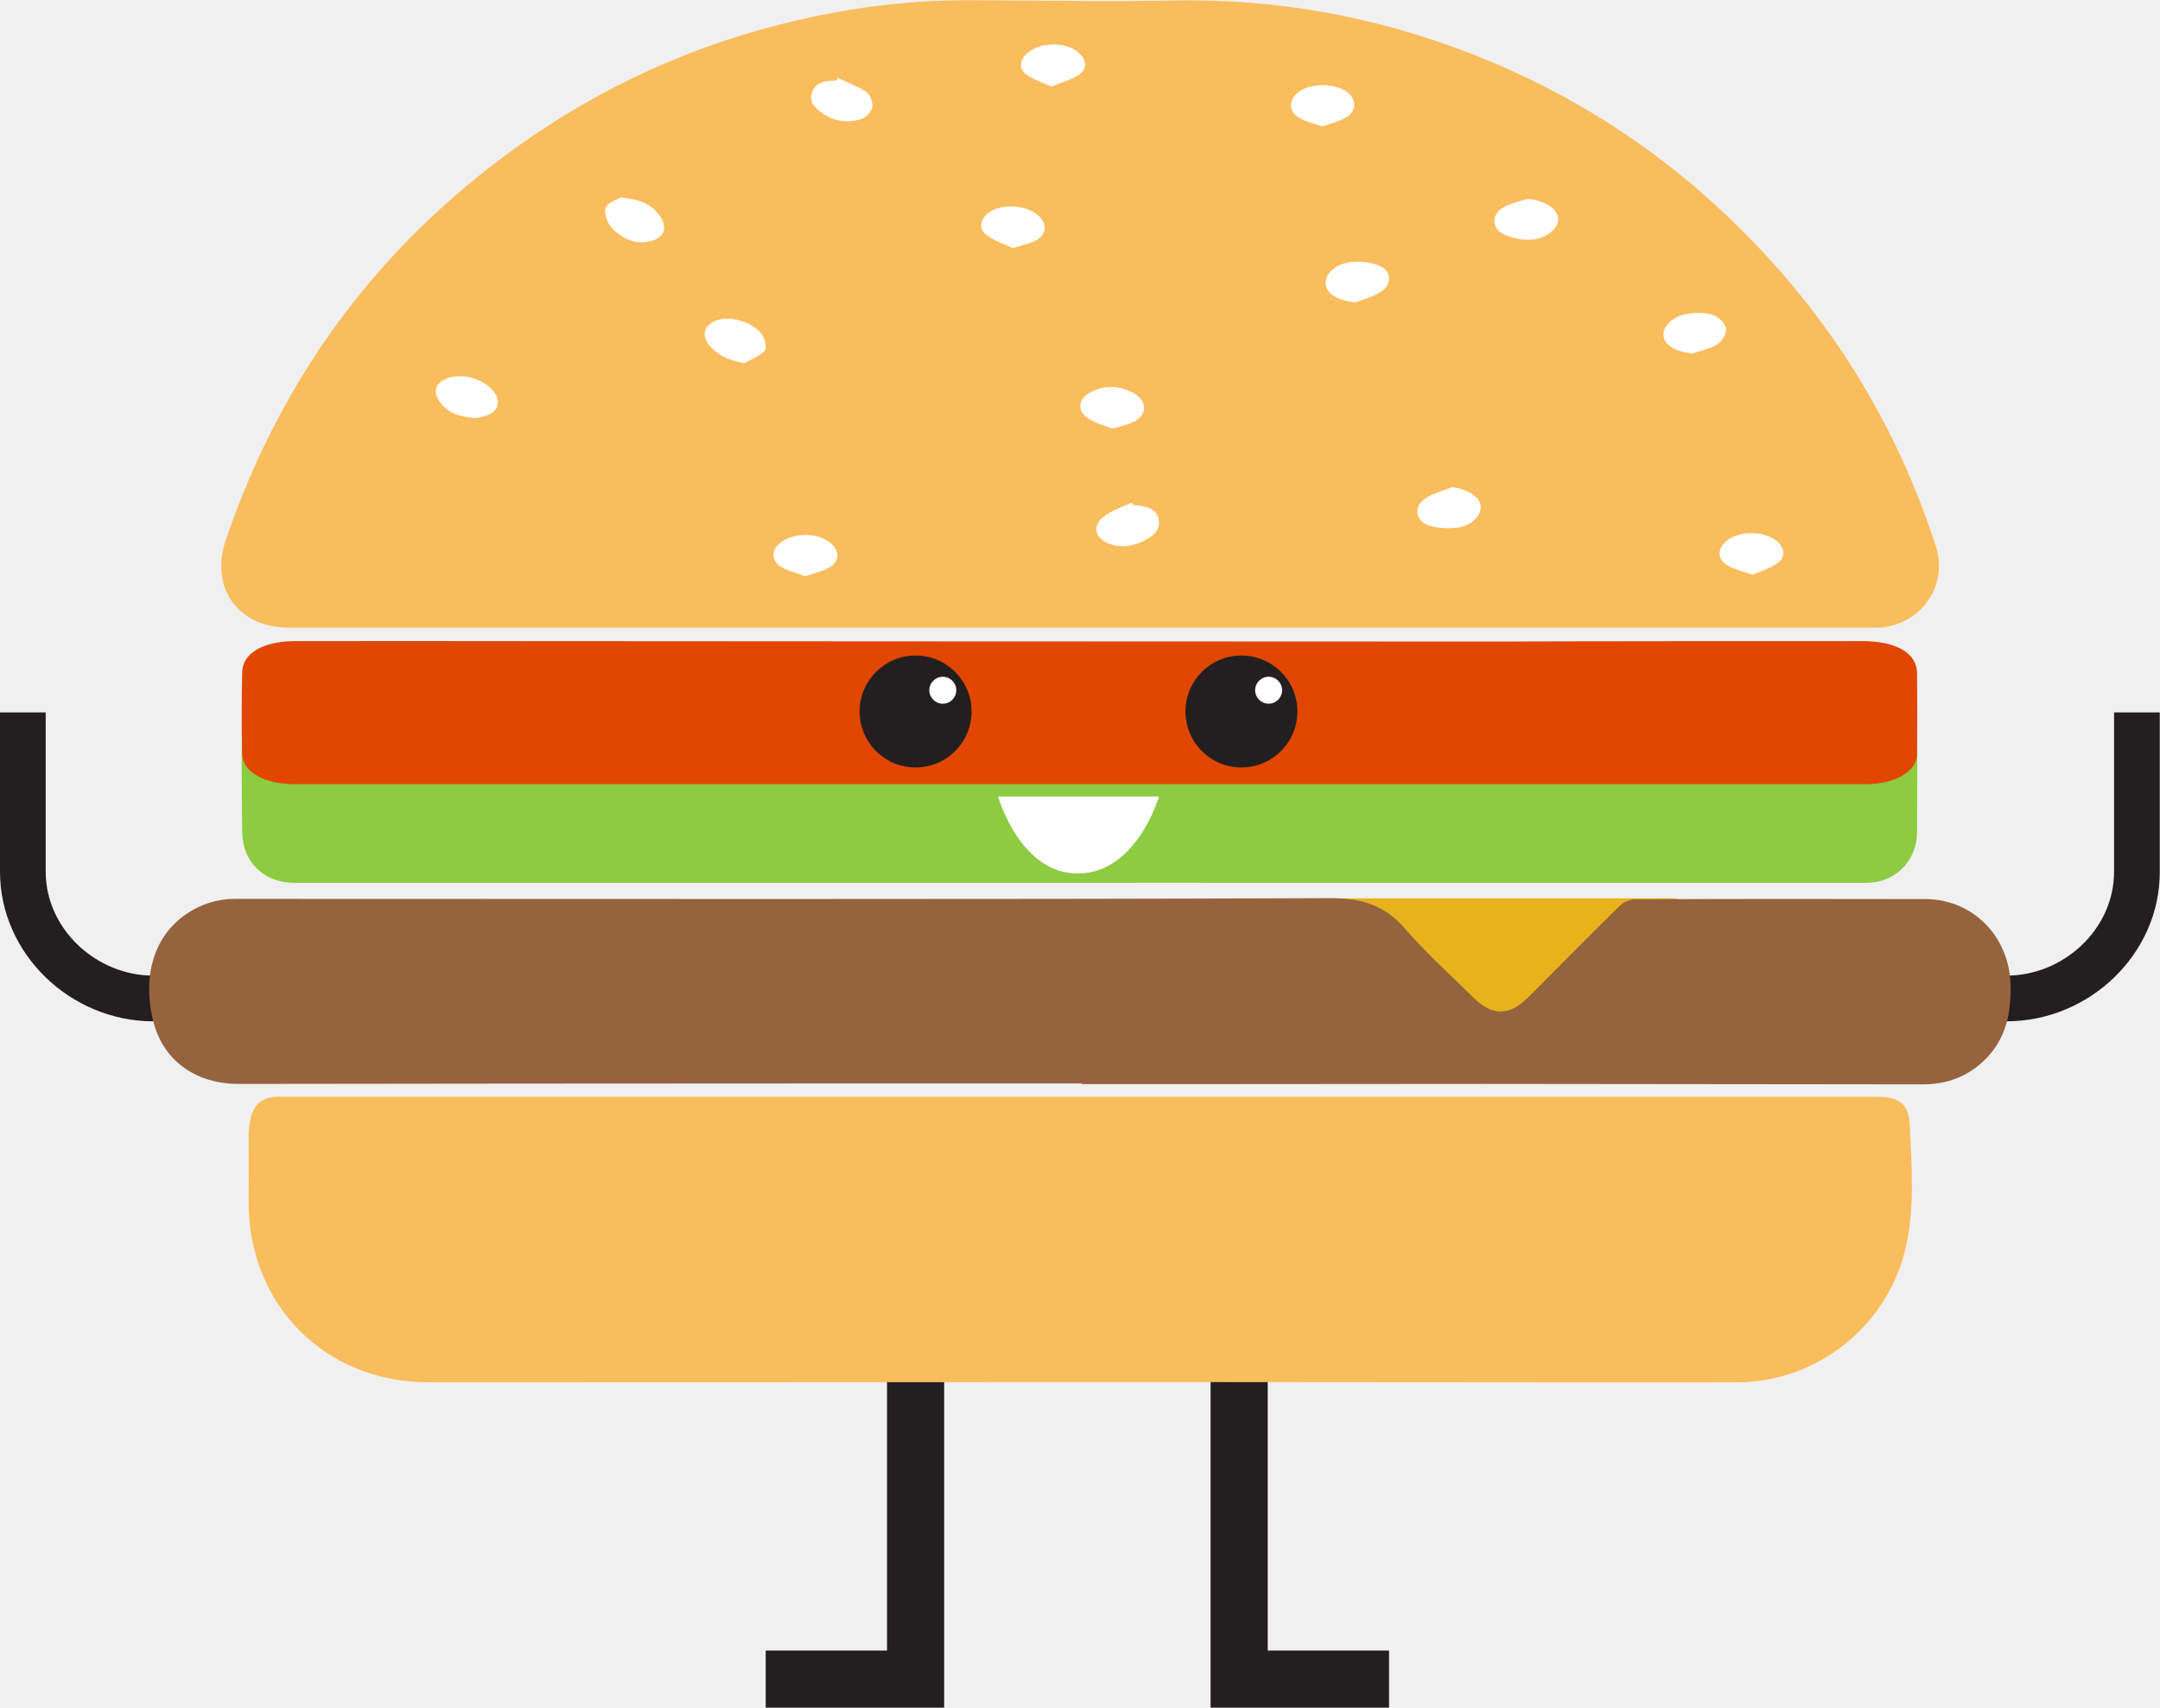
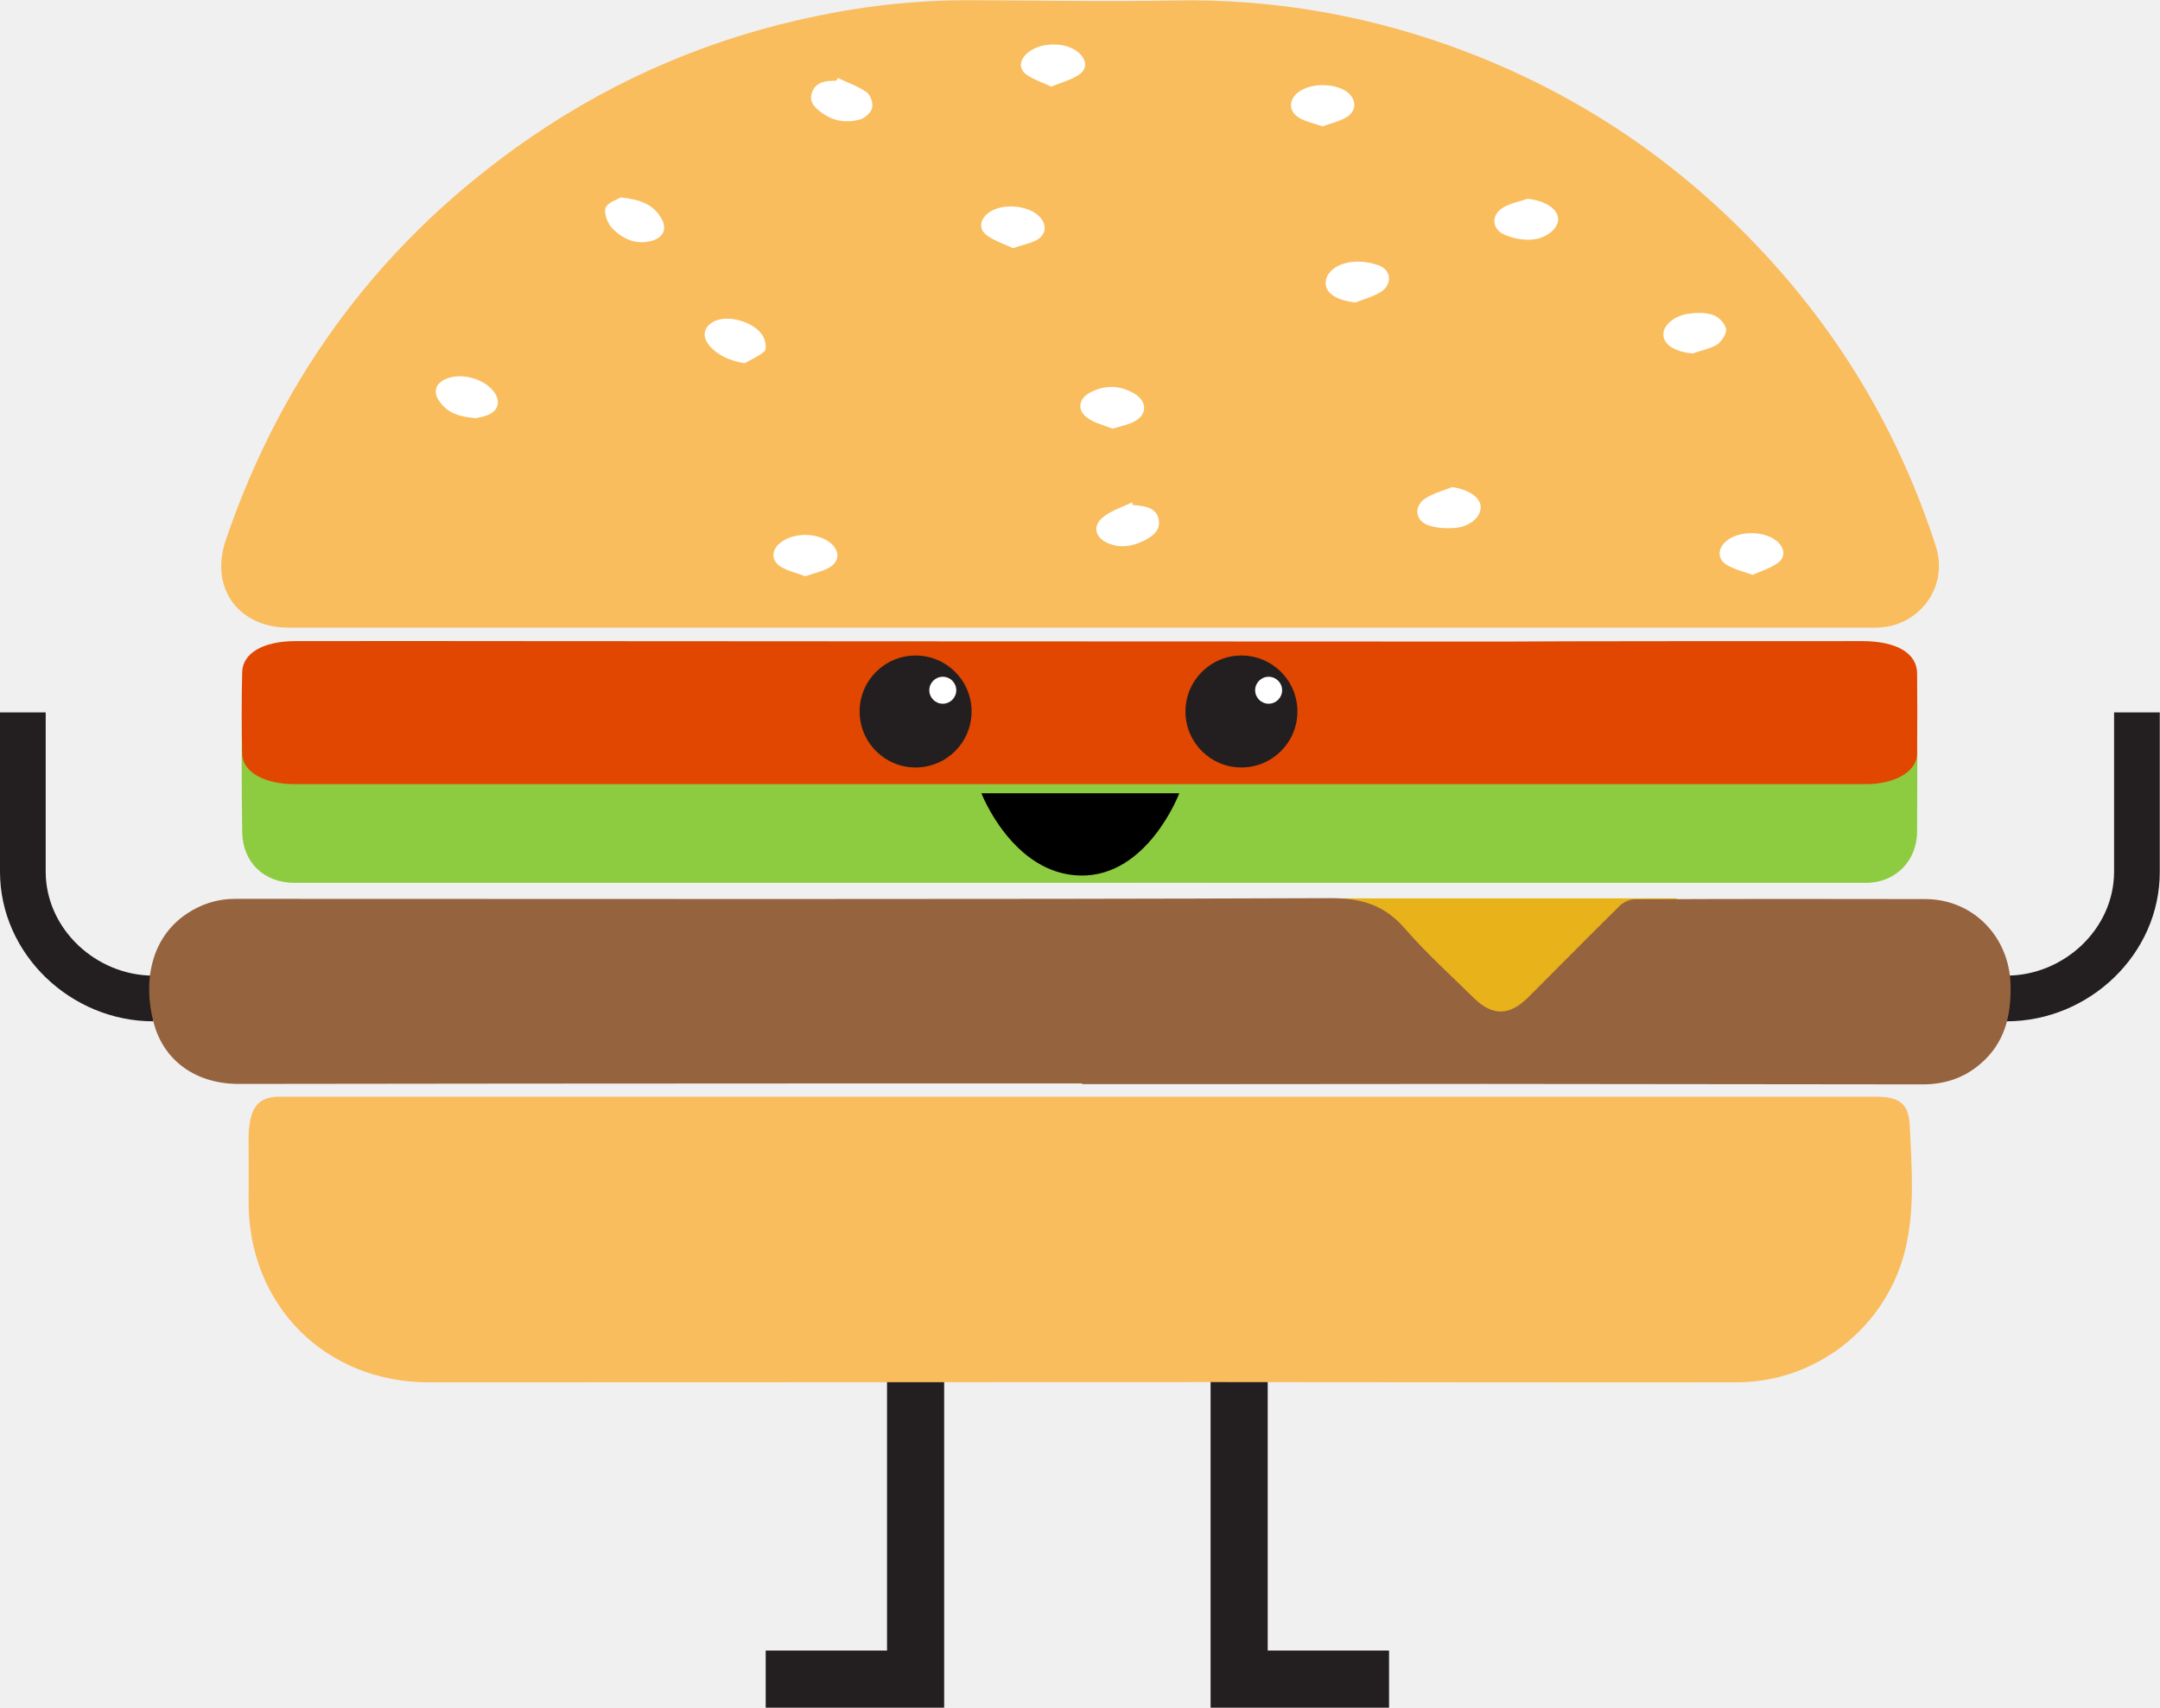
<svg xmlns="http://www.w3.org/2000/svg" version="1.1" id="Layer_1" x="0px" y="0px" viewBox="0 0 945.3 747.4" style="enable-background:new 0 0 945.3 747.4;" xml:space="preserve">
  <style type="text/css">
	.st0{fill:#231F20;}
	.st1{fill:#E8B21B;}
	.st2{fill:#F9BD5E;}
	.st3{fill:#8DCC40;}
	.st4{fill:#E14700;}
	.st5{fill:#96633F;}
	.st6{fill:#FFFFFF;}
</style>
  <polygon class="st0" points="413.2,747.4 335.1,747.4 335.1,722.4 388.2,722.4 388.2,604.1 413.2,604.1 " />
  <polygon class="st0" points="529.8,747.4 607.9,747.4 607.9,722.4 554.8,722.4 554.8,604.1 529.8,604.1 " />
  <path class="st0" d="M878.1,447v-20c25.1,0,47.1-20.4,47.1-45.5v-69.7h20v69.7C945.3,417.6,914.3,447,878.1,447z" />
  <path class="st0" d="M67.1,447v-20C42.1,427,20,406.6,20,381.5v-69.7H0l0,69.7C0,417.6,31,447,67.1,447z" />
  <polygon class="st1" points="587,393.2 734,393.2 654,456.2 " />
  <path class="st2" d="M707.9,274.7c-32.7,0-65.5,0-98.2,0c-101.7,0-203.5,0-305.2,0c-59.4,0-118.9,0-178.3,0  c-21.9,0-34.5-17.4-27.4-38.3C123.8,162.9,168.3,104,232.4,60c38.2-26.2,80.1-43.8,125.5-53.1c22.7-4.7,45.7-7,69-6.8  C455.9,0.2,485,0.8,514,0.2c44.7-0.8,87.7,7,129.3,23.1c49.3,19.1,91.9,48.1,128,86.8c34.9,37.3,60.2,80.4,75.9,129  c5.8,17.9-7.5,35.6-26.4,35.6C783.1,274.7,745.5,274.7,707.9,274.7z" />
  <path class="st2" d="M472.6,480c116.1,0,232.1,0,348.2,0c10.2,0,14.5,2.7,15,12.7c0.8,18.4,2.4,36.9-2.2,55.1  C825,581.3,794.6,605,760,605c-75.9,0.1-151.8-0.1-227.8-0.1c-114.9,0-229.7,0.1-344.6,0.1c-45.4,0-79.1-34-78.8-79.5  c0.1-9.4,0-18.8,0-28.2c0-2.3,0.3-4.7,0.7-7c1.5-7.2,5.3-10.3,12.7-10.3c29.2,0,58.4,0,87.7,0C297.5,480,385,480,472.6,480z" />
  <path class="st3" d="M481.1,386.4c-117.4,0-234.8,0-352.2,0c-13.2,0-22.7-8.8-22.9-22.2c-0.3-20.2-0.3-40.3,0-60.5  c0.2-13.8,9.1-22.6,22.9-22.7c32.2-0.2,64.5,0,96.7,0c8,0,312.1,0.3,432.2,0.3c18.7-0.4,127.8-0.4,157.2-0.3  c14.9,0,23.9,8.8,24,23.7c0.1,19.8,0.1,39.6,0,59.4c-0.1,12.8-9.6,22.3-22.3,22.3c-95.2,0-190.5,0-285.7,0  C529.6,386.3,482.8,386.4,481.1,386.4z" />
  <path class="st4" d="M481.1,343.2c-117.4,0-234.8,0-352.2,0c-13.2,0-22.7-5.3-22.9-13.2c-0.3-12-0.3-24,0-35.9  c0.2-8.2,9.1-13.4,22.9-13.5c32.2-0.1,64.5,0,96.7,0c8,0,312.1,0.2,432.2,0.2c18.7-0.2,127.8-0.2,157.2-0.2c14.9,0,23.9,5.2,24,14.1  c0.1,11.8,0.1,23.6,0,35.3c-0.1,7.6-9.6,13.2-22.3,13.2c-95.2,0-190.5,0-285.7,0C529.6,343.2,482.8,343.2,481.1,343.2z" />
  <path class="st5" d="M473.6,474.2c-42.1,0-84.3,0-126.4,0c-80.9,0-161.9,0.1-242.8,0.2c-18.3,0-32.6-9.8-37.1-26.6  c-4.9-18.3-1.2-37.3,14.3-47.8c6.4-4.3,13.5-6.6,21.2-6.6c159.9,0,319.8,0.3,479.7-0.3c13.8,0,23.7,3.2,32.6,13.6  c9.2,10.6,19.8,20.1,29.8,30c8.2,8.1,15.7,8,23.9-0.2c13.4-13.4,26.7-26.9,40.2-40.2c1.6-1.5,4.3-2.7,6.5-2.7  c42.3-0.2,84.6-0.2,127-0.1c21,0,36.9,16.5,37.4,37.5c0.3,13.6-2.5,25.6-13.4,34.8c-7.3,6.2-15.7,8.8-25.1,8.8  c-63.8-0.1-127.6-0.1-191.4-0.2c-46.5,0-93,0.1-139.6,0.1c-12.3,0-24.5,0-36.8,0C473.6,474.3,473.6,474.3,473.6,474.2z" />
  <path class="st6" d="M740.8,154.7c-7.1-0.6-12.3-3.5-12.8-7.6c-0.6-4.2,4.1-8.8,11-9.8c3.5-0.5,7.5-0.6,10.8,0.6  c2.4,0.8,5.2,3.7,5.6,6.1c0.3,2-1.9,5.4-3.9,6.8C748.3,152.7,744.3,153.4,740.8,154.7z" />
  <path class="st6" d="M271.6,86.4c8.7,0.9,14.4,3.1,17.9,9.3c2.4,4.3,1,7.9-3.6,9.5c-7,2.3-13.1-0.4-17.8-5.1c-2.1-2.1-3.9-6.6-3.1-9  C265.8,88.6,270.2,87.4,271.6,86.4z" />
  <path class="st6" d="M495.9,221.1c0.3,0,0.7,0,1,0c4.4,0.5,9.2,1.1,10.2,6.3c0.9,4.9-2.9,7.5-6.8,9.4c-5,2.4-10.2,3.2-15.5,0.9  c-5.6-2.4-6.8-7.6-2-11.4c3.6-2.9,8.3-4.3,12.6-6.4C495.5,220.4,495.7,220.8,495.9,221.1z" />
  <path class="st6" d="M352.4,252.2c-3.6-1.4-7.4-2.2-10.6-4.1c-4.5-2.8-4.3-7.5-0.1-10.7c5.6-4.3,15.6-4.4,21.3-0.1  c4.7,3.5,4.7,8.5-0.4,11.3C359.6,250.2,356.1,250.9,352.4,252.2z" />
  <path class="st6" d="M635.5,213.2c6.8,0.9,12.2,4.3,12.5,8.4c0.3,4.2-4.2,8.7-10.7,9.4c-4,0.4-8.4,0.2-12.2-1.1  c-5.8-2-6.5-8.3-1.4-11.7C627.2,215.9,631.5,214.8,635.5,213.2z" />
  <path class="st6" d="M325.8,159c-6.5-1.2-11.5-3.3-15.3-7.7c-3.6-4.2-2.5-8.7,2.6-10.9c6.3-2.7,17.6,0.8,20.9,6.9  c1,1.8,1.6,5.4,0.6,6.4C332.2,155.9,328.8,157.3,325.8,159z" />
  <path class="st6" d="M486.9,187.6c-3.5-1.4-7.5-2.3-10.7-4.5c-4.9-3.2-4.4-8.4,0.7-11.2c6.5-3.5,13.2-3.4,19.6,0.4  c5.6,3.4,5.7,9.1-0.1,12.2C493.8,185.9,490.6,186.5,486.9,187.6z" />
  <path class="st6" d="M460.1,37.9c-3.9-1.8-7.7-3-10.8-5.2c-3.4-2.4-3.2-6.1-0.2-9c5.4-5.3,17-5.7,22.8-0.8c3.8,3.3,4.2,7.3,0,10  C468.5,35.1,464.4,36.1,460.1,37.9z" />
  <path class="st6" d="M578.8,55.3c-3.5-1.2-7-1.9-10-3.6c-5-2.8-5-8.1-0.5-11.4c5.4-4.1,15.9-4,21.3,0c4.2,3.2,4.2,8.5-0.5,11.1  C586,53.2,582.4,54,578.8,55.3z" />
  <path class="st6" d="M443.3,108.6c-3.6-1.7-8-3.1-11.4-5.6c-3.7-2.7-3.1-6.8,0.5-9.7c5.7-4.5,17.3-3.7,22.4,1.4  c3.5,3.5,3.2,8-1.2,10.4C450.8,106.6,447.4,107.2,443.3,108.6z" />
  <path class="st6" d="M668.6,87c7.5,0.9,13,4.2,13.3,8.7c0.3,4.2-5.2,8.9-12.1,9.2c-3.8,0.2-8.1-0.7-11.6-2.3  c-5.5-2.5-5.6-8.8-0.3-11.8C661.1,88.9,665,88.2,668.6,87z" />
  <path class="st6" d="M593.1,132.4c-7.5-0.9-12.4-3.6-12.9-7.8c-0.5-4.2,3.3-8.6,10.3-9.8c4.2-0.7,9-0.1,13,1.4  c5.4,2,5.9,8.3,0.9,11.5C601,129.9,596.9,130.9,593.1,132.4z" />
  <path class="st6" d="M208.3,183c-7.1-0.5-12.7-2.2-16.3-7.8c-2.4-3.8-1.4-7.1,2.6-9.1c6.7-3.4,17.9-0.4,22,6  c2.4,3.8,1.4,7.6-2.8,9.4C211.8,182.4,209.6,182.7,208.3,183z" />
  <path class="st6" d="M366.6,34.1c4.3,2,8.8,3.6,12.6,6.2c1.7,1.2,3,4.8,2.5,6.9c-0.5,2.1-3.2,4.5-5.3,5.1  c-5.8,1.6-11.7,0.8-16.7-2.9c-2.9-2.1-5.7-4.6-4.4-8.7c1.2-3.9,4.4-5.1,8.2-5.3c0.8,0,1.7-0.1,2.5-0.1  C366.3,34.9,366.5,34.5,366.6,34.1z" />
  <path class="st6" d="M767,251.6c-4.2-1.5-8-2.4-11.2-4.3c-4.3-2.6-4.2-7.1-0.4-10.4c5.6-4.8,16.9-4.7,22.4,0.1  c3.3,2.9,3.7,6.9,0.2,9.4C774.8,248.7,770.8,249.9,767,251.6z" />
  <circle class="st0" cx="400.7" cy="311.4" r="24.5" />
  <circle class="st0" cx="543.3" cy="311.4" r="24.5" />
-   <path class="st6" d="M436.8,348.6h70.4c0,0-9.6,33.4-35.2,33.7C446.4,382.7,436.8,348.6,436.8,348.6z" />
  <circle class="st6" cx="412.6" cy="302.1" r="5.9" />
  <circle class="st6" cx="555.2" cy="302.1" r="5.9" />
+   <path d="M429.5,347.2c0,0,13.7,35.4,43.3,36c29.5,0.6,43.3-36,43.3-36H429.5z" />
</svg>
